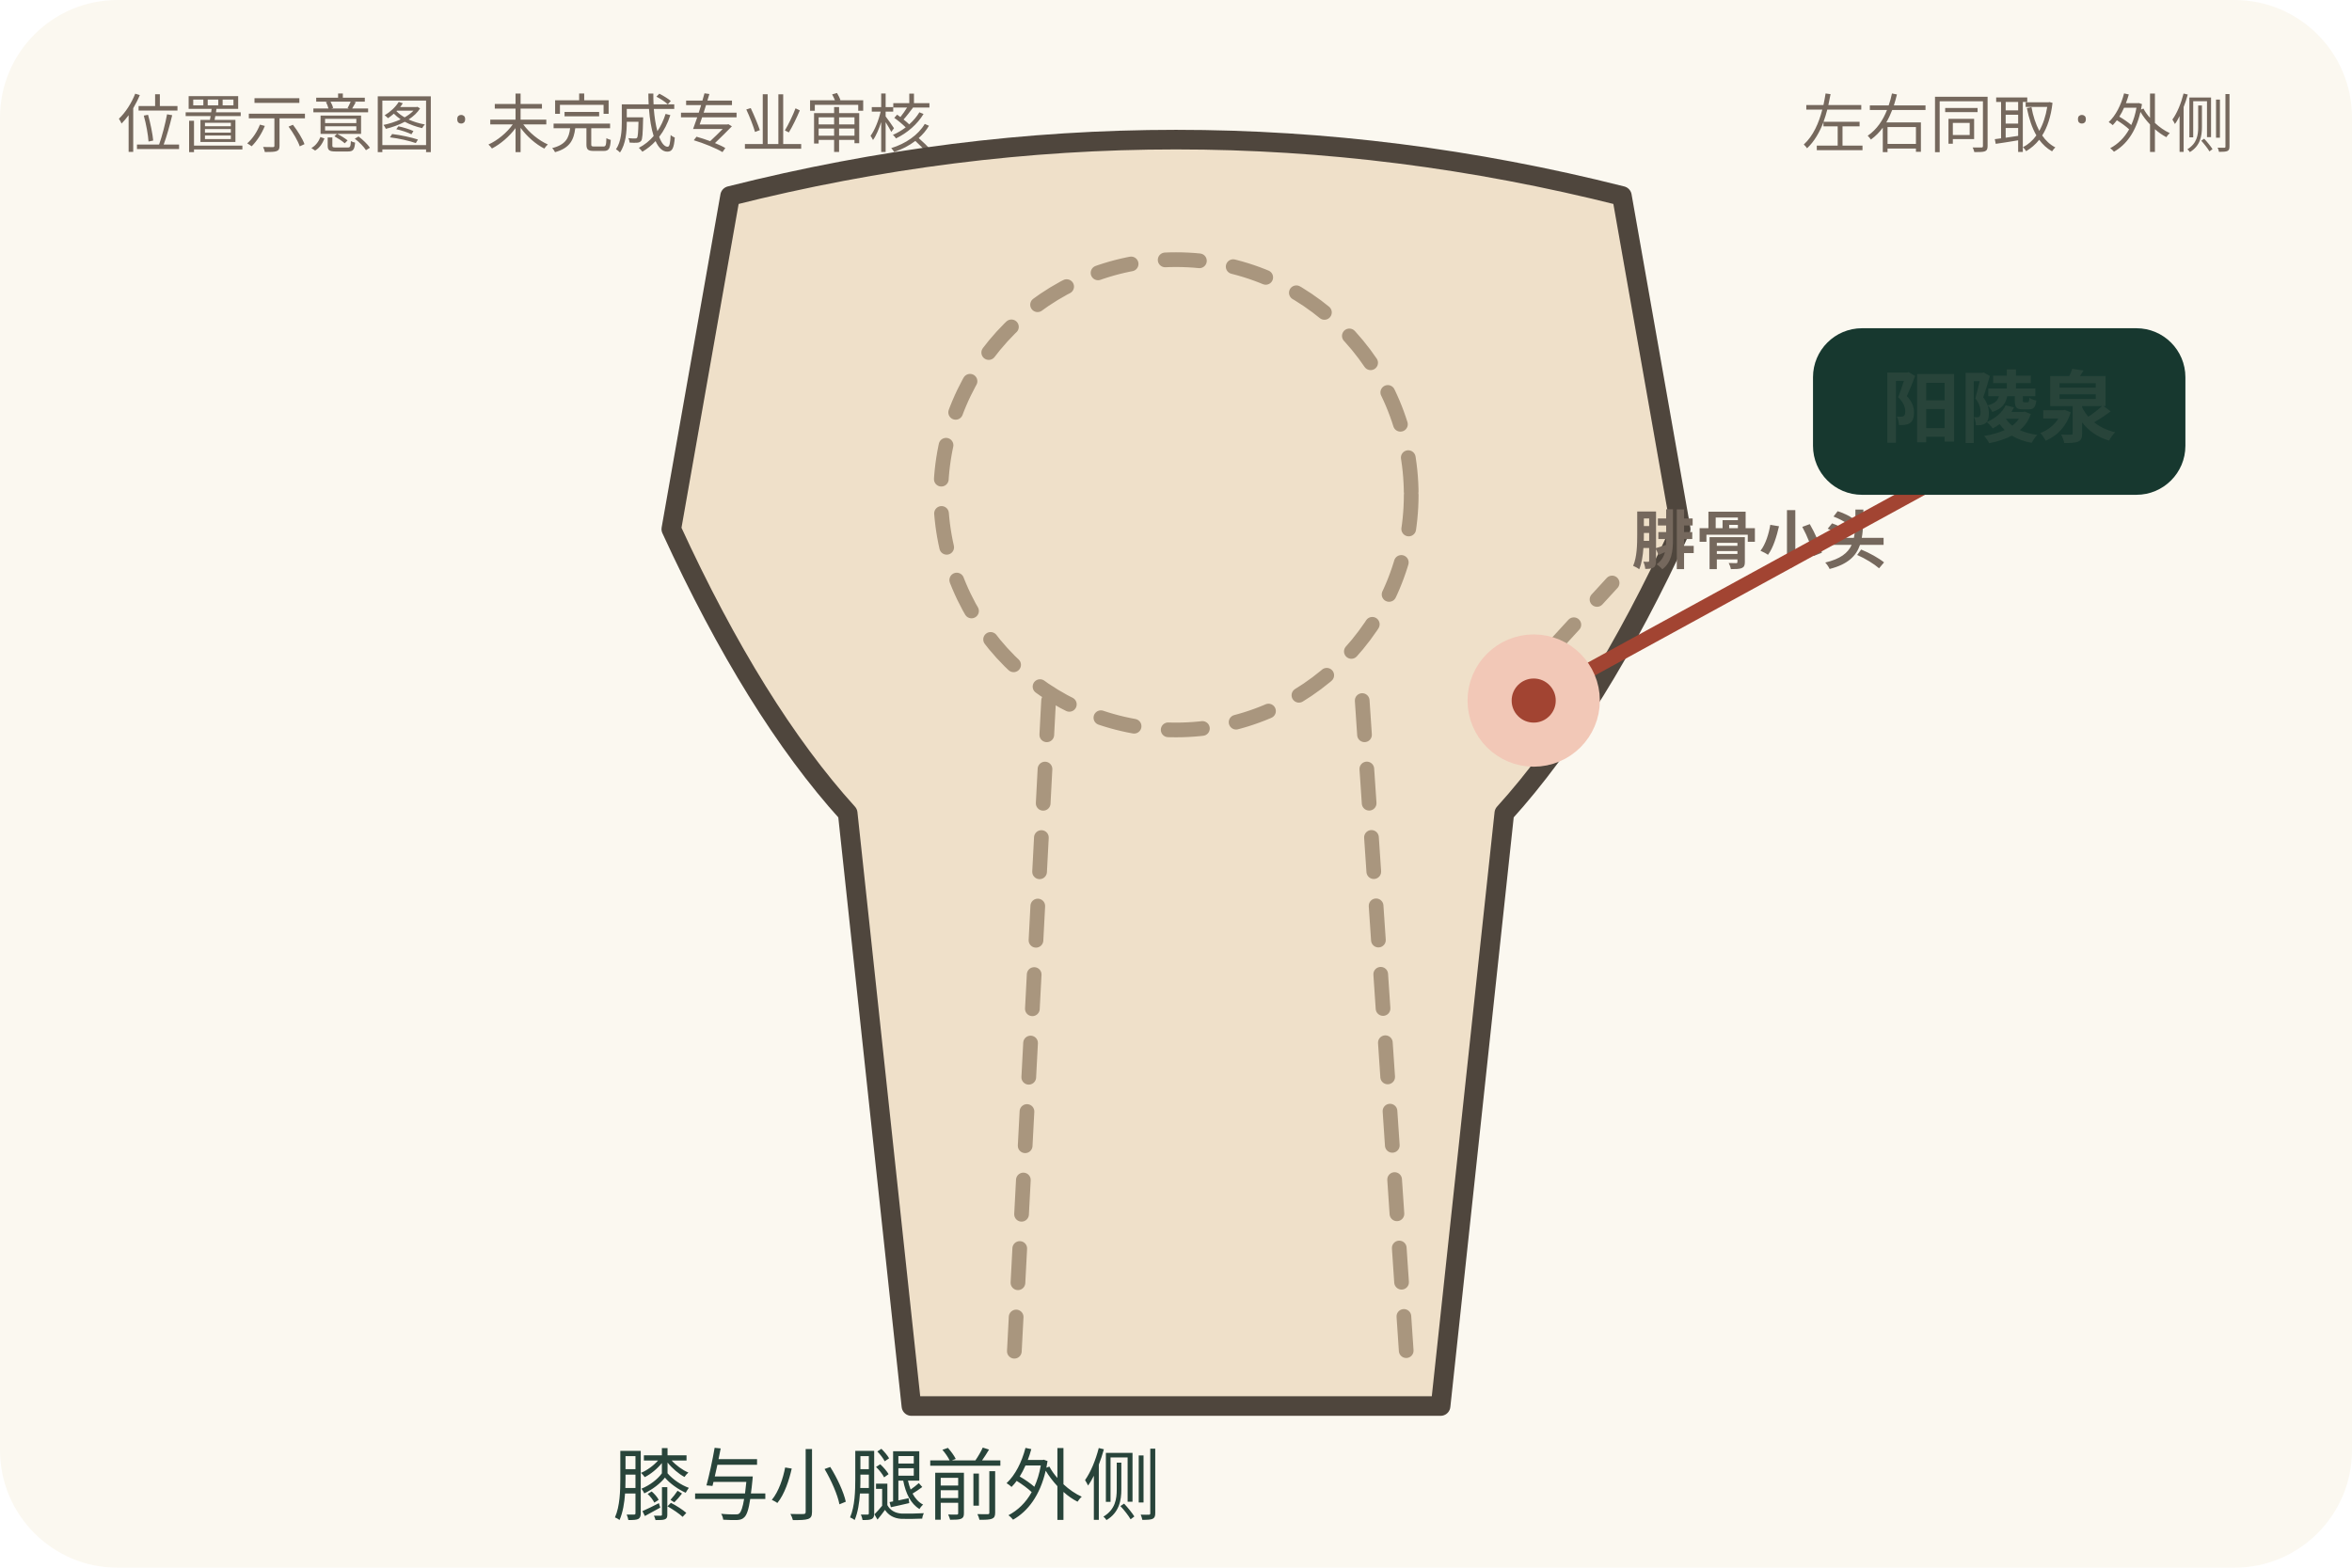
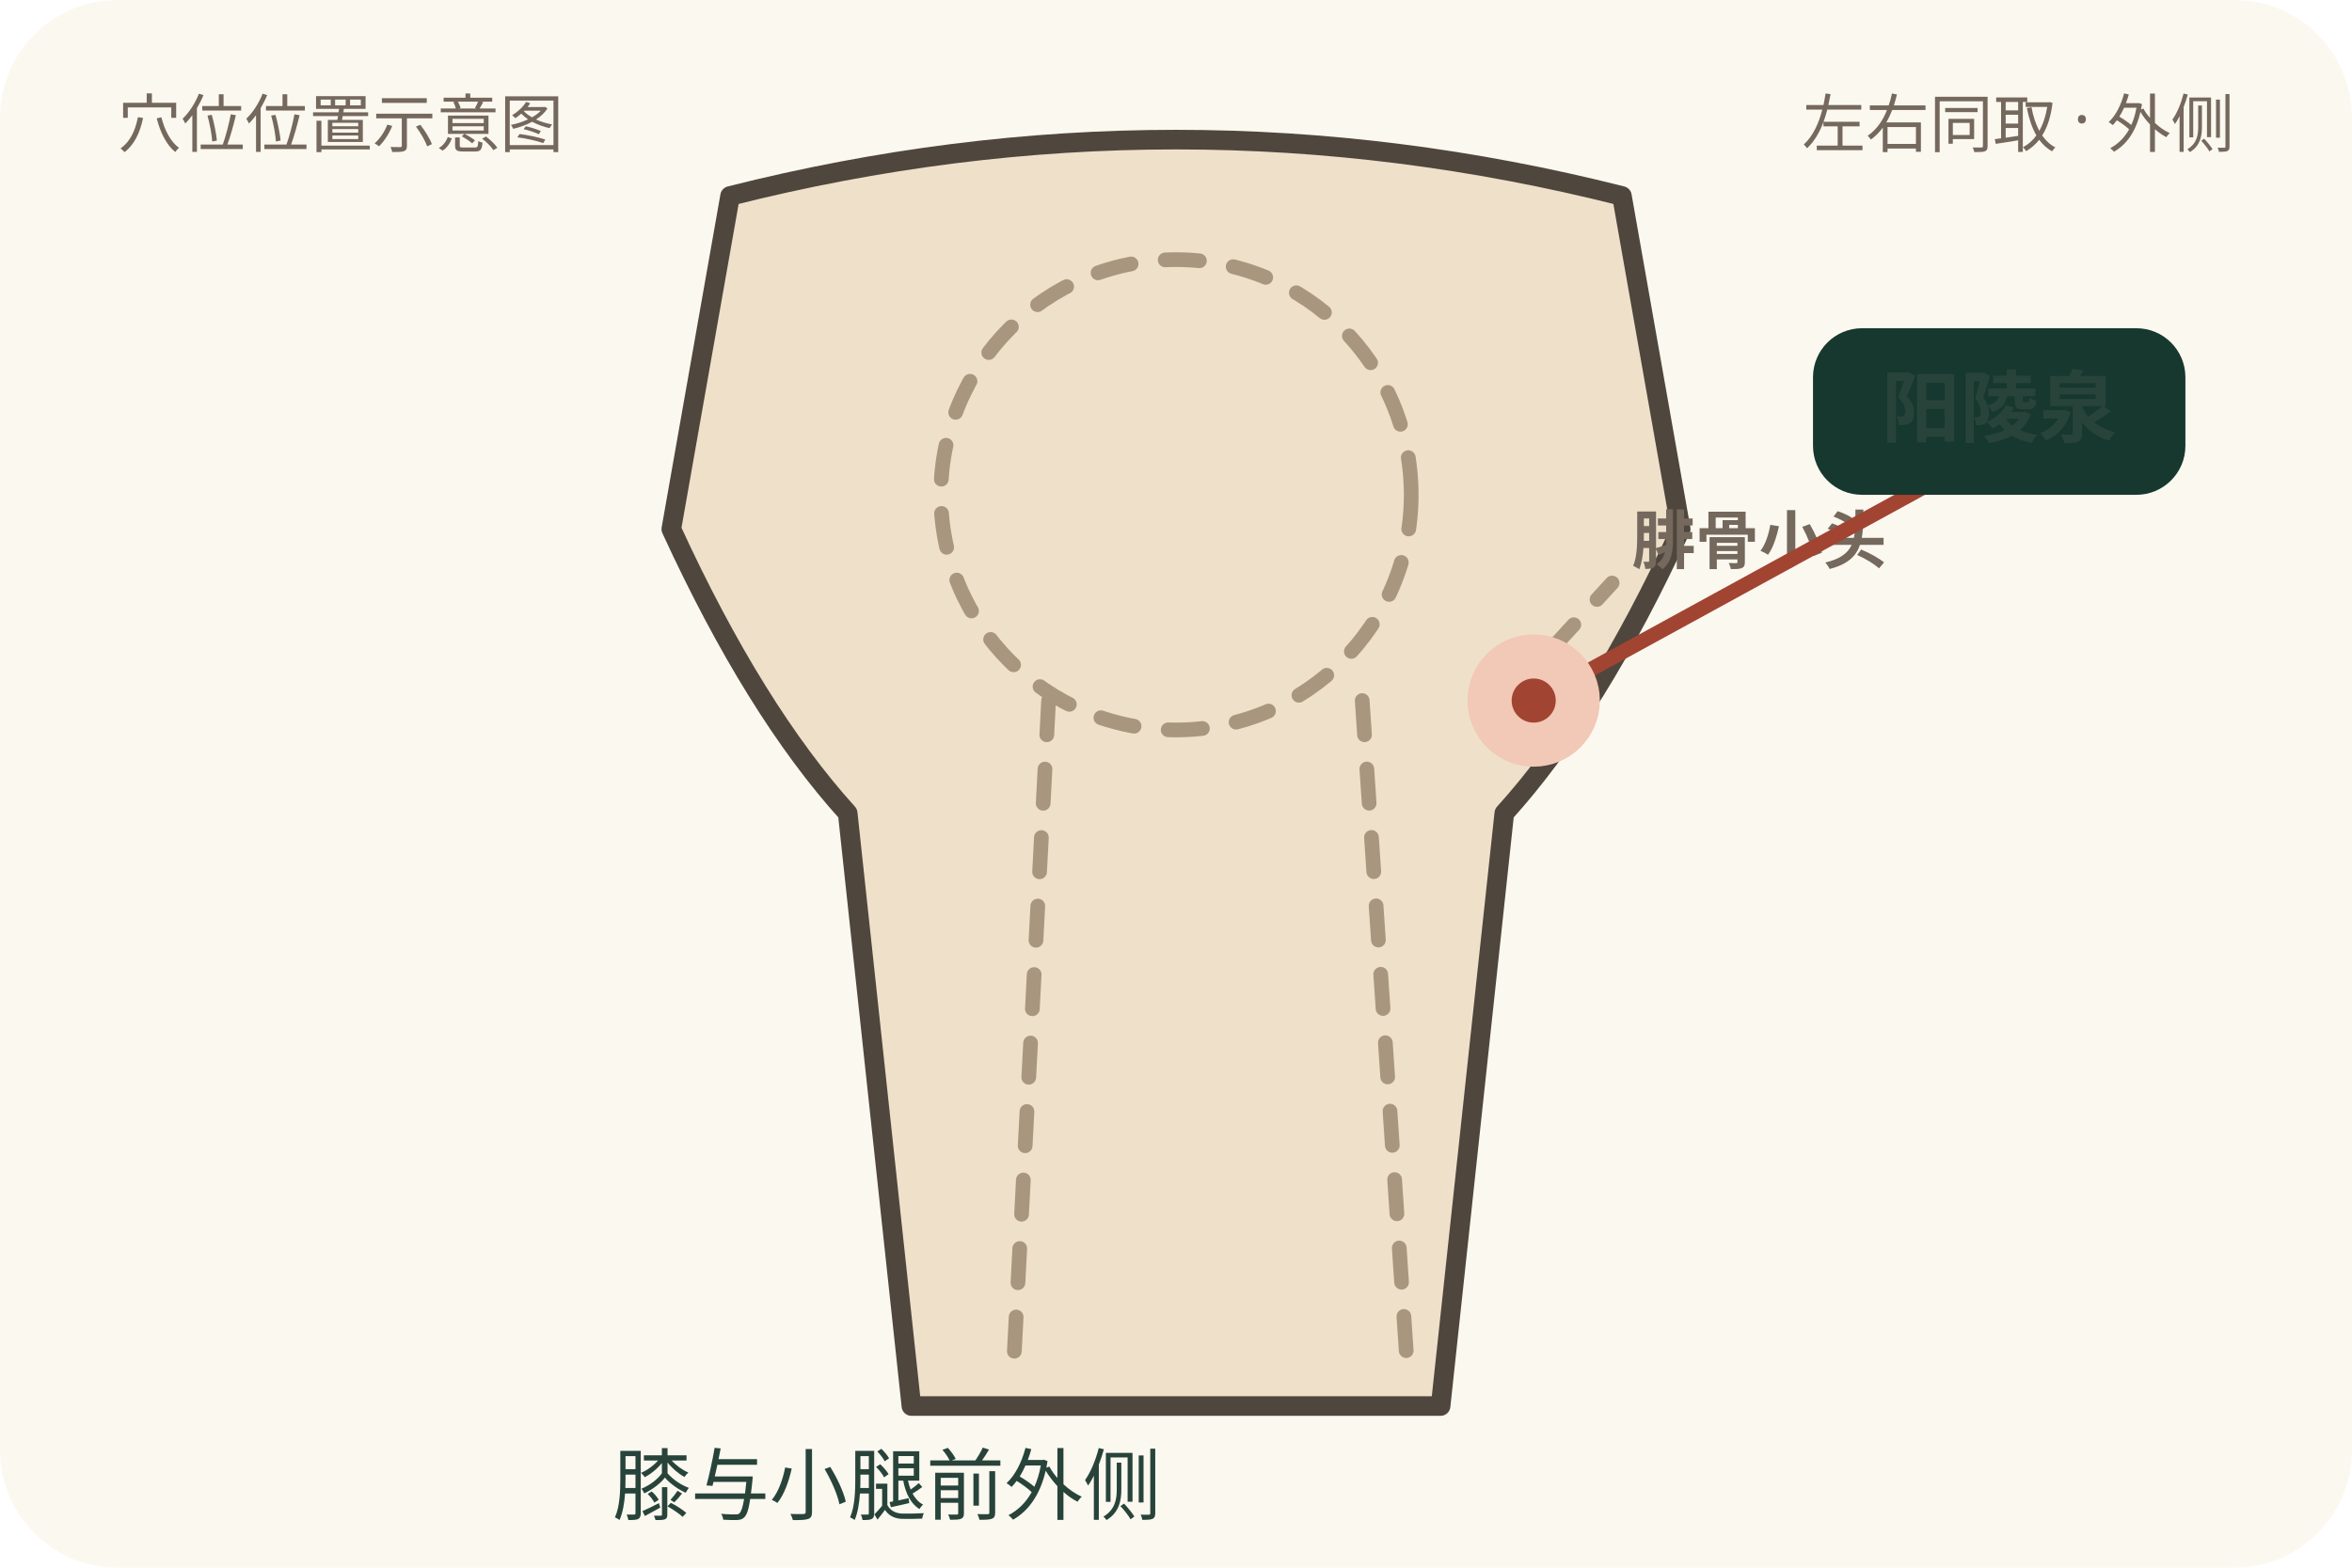
<svg xmlns="http://www.w3.org/2000/svg" viewBox="0 0 480 320" role="img" aria-labelledby="title desc">
  <style>
    .body{fill:#efe0c9;stroke:#4f463d;stroke-width:4;stroke-linejoin:round}
    .landmark{fill:none;stroke:#a9967e;stroke-width:3;stroke-linecap:round;stroke-dasharray:7 7}
    .landmark-fill{fill:#a9967e}
    .leader{fill:none;stroke:#a24432;stroke-width:3}
    .acupoint-marker{fill:#a24432;stroke:#f2c8b7;stroke-width:9}
    text{fill:#28443a;font:16px sans-serif}.label{font-weight:700}.tag,.orientation,.landmark-label{font-size:13px;fill:#75685d}.landmark-label{font-weight:700}
  </style>
  <rect width="480" height="320" rx="24" fill="#fbf8f0" />
-   <text class="tag" x="24" y="30">位置示意图 · 未完成专业审核</text>
+   <text class="tag" x="24" y="30">穴位位置示意图</text>
  <text class="orientation" x="456" y="30" text-anchor="end">左右同取 · 外侧</text>
  <path class="body" d="M149 40 Q240 17 331 40 L343 108 Q326 145 307 166 L294 287 L186 287 L173 166 Q154 145 137 108 Z" />
  <circle class="landmark" cx="240" cy="101" r="48" />
  <path class="landmark" d="M214 143 L207 276 M278 143 L287 276" />
  <circle class="landmark-fill" cx="307" cy="143" r="6" />
  <path class="landmark" d="M307 143 L329 119" />
  <text class="landmark-label" x="333" y="115">腓骨小头</text>
  <text x="125" y="309">膝与小腿前外侧</text>
  <path class="leader" d="M313 143 L408 91" />
  <circle class="acupoint-marker" cx="313" cy="143" r="9" />
  <rect x="370" y="67" width="76" height="34" rx="10" fill="#17382f" />
  <text class="label" x="408" y="89" text-anchor="middle" fill="#fffaf2">阳陵泉</text>
</svg>
